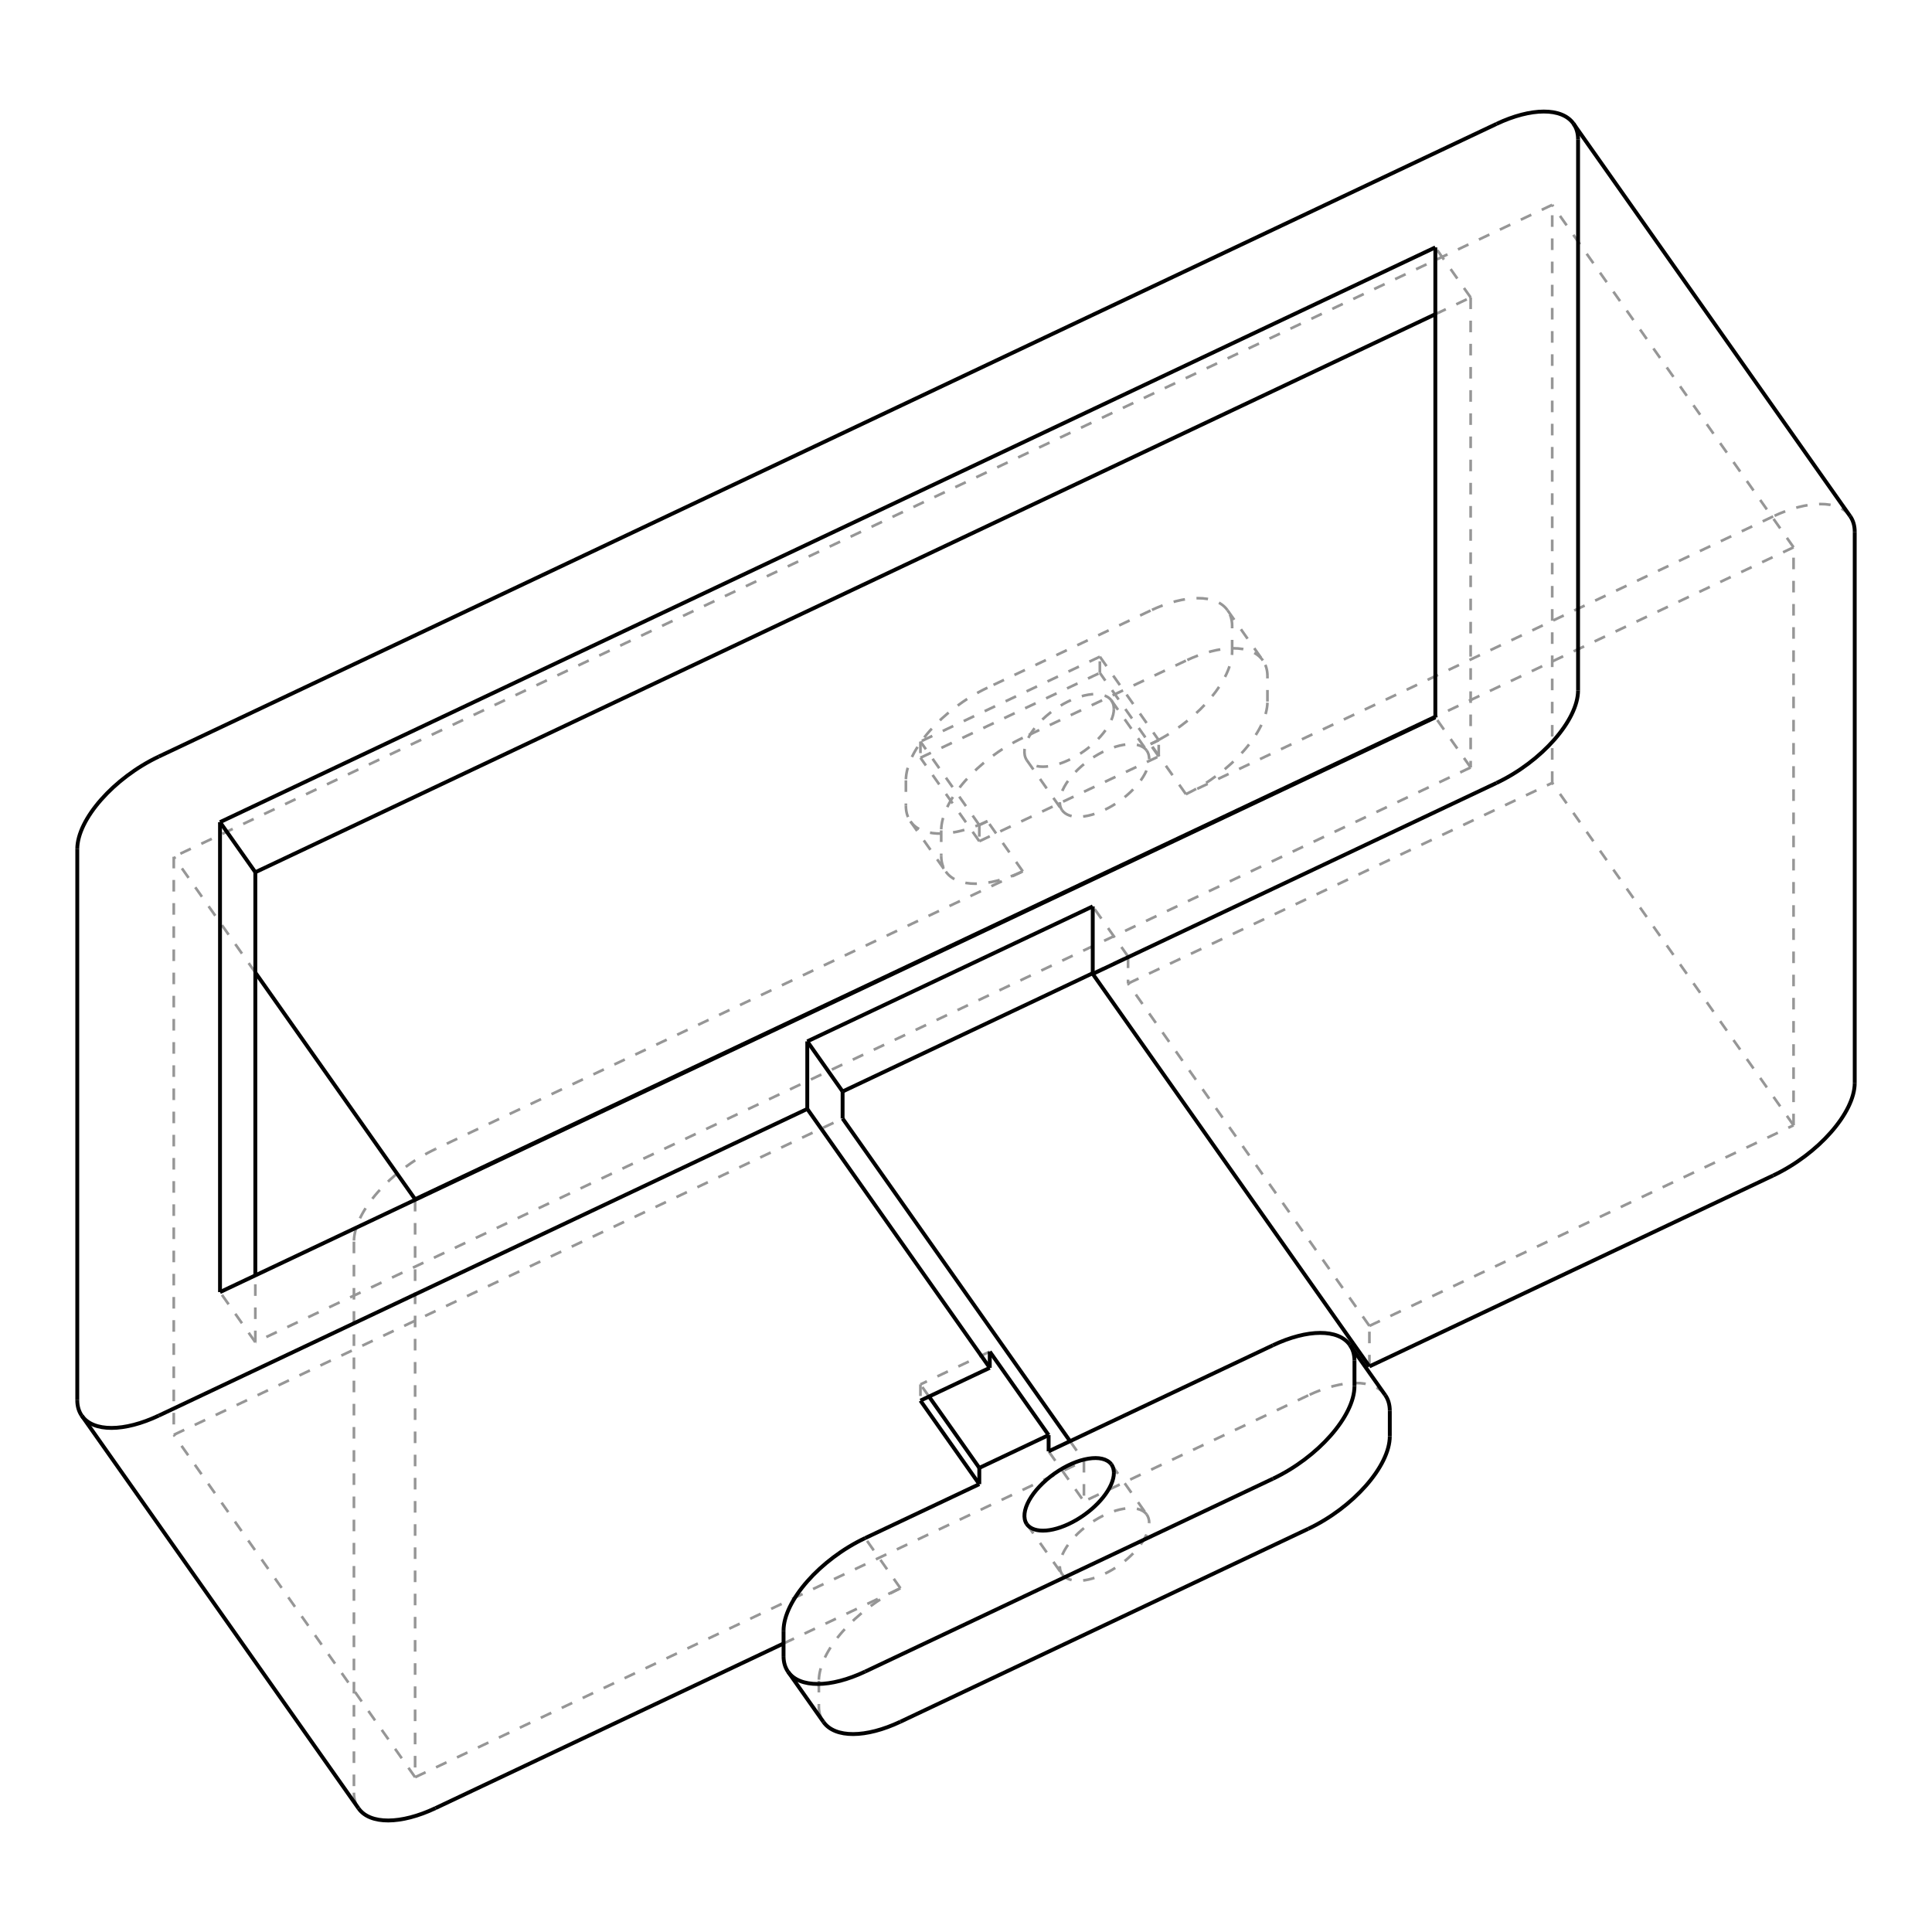
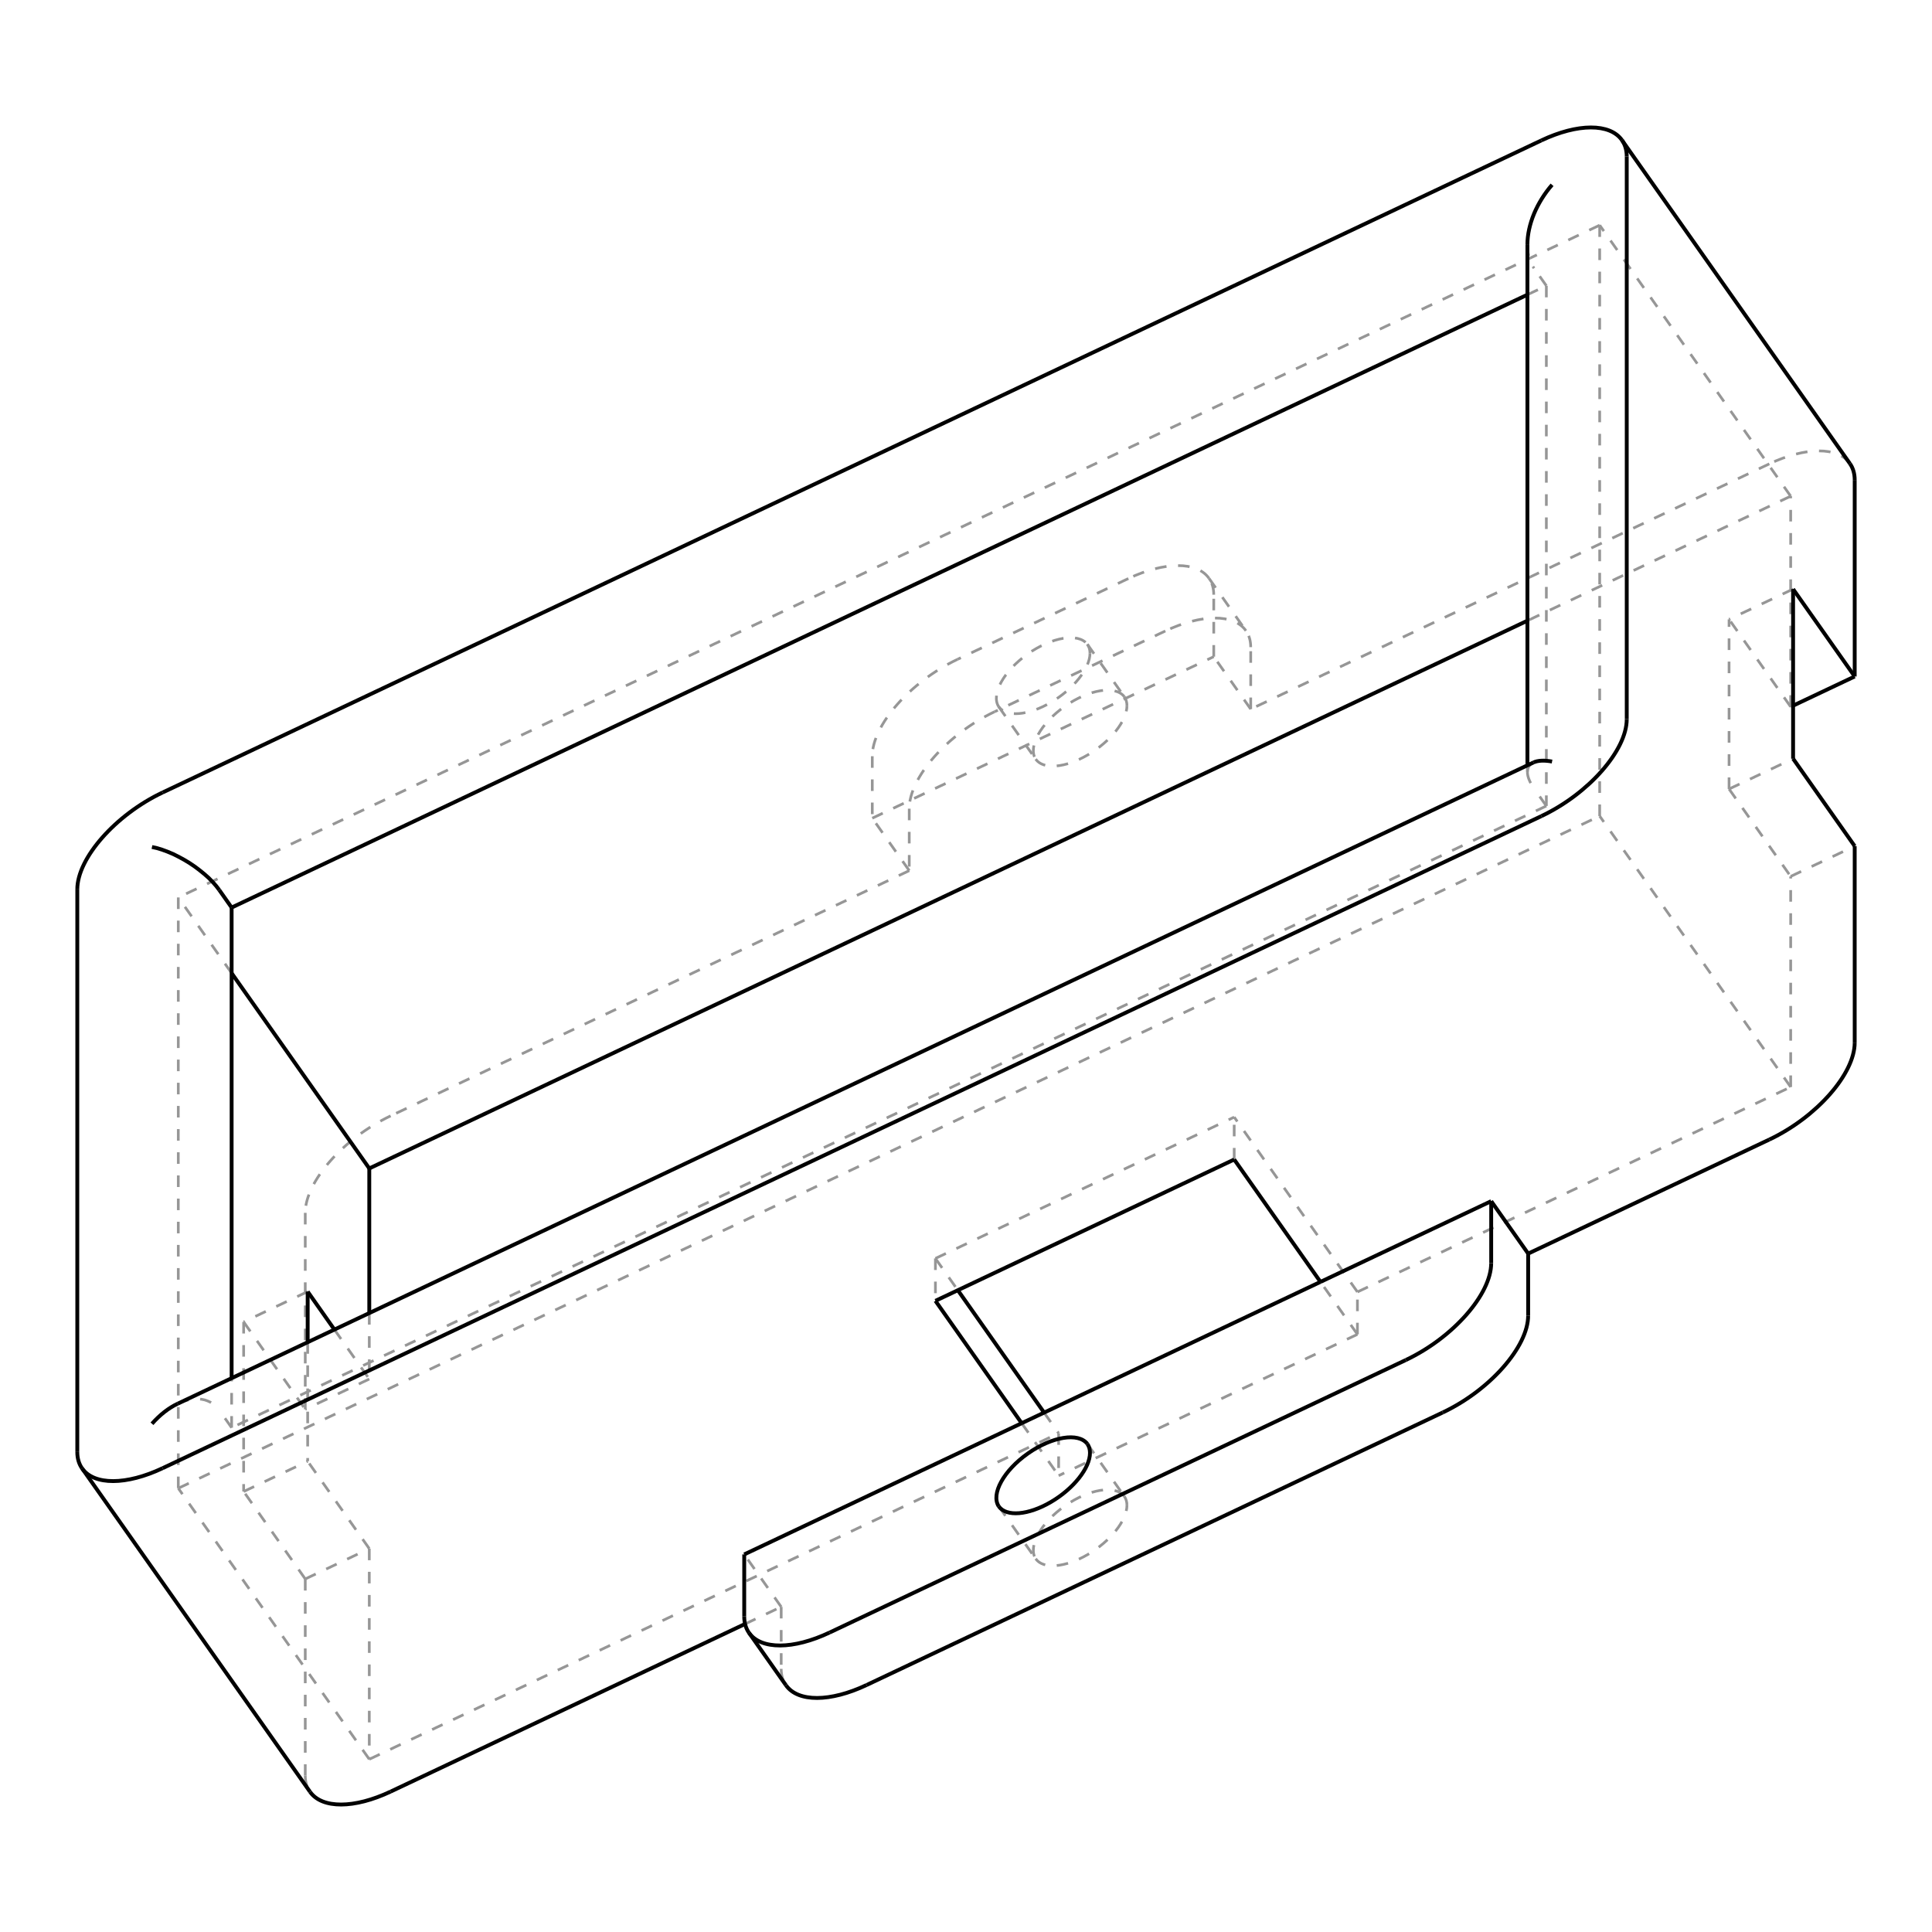
<svg xmlns="http://www.w3.org/2000/svg" width="500" height="500" viewBox="0 0 500 500">
-   <g transform="translate(285.800,300.793) scale(12.1871)">
-     <g fill="none" stroke="rgb(150, 150, 150)" stroke-dasharray="0.246,0.246" stroke-linecap="butt" stroke-linejoin="miter" stroke-width="0.057" transform="scale(1, -1)">
-       <path id="1" d=" M -6.812 -10.219 L -4.33 -9.046 " />
-       <path id="2" d=" M -4.33 -9.046 L -5.08 -7.981 " />
-       <path d="M-15.935 -13.387 A2 0.993 35.177 0 1 -15.838 -13.72" />
-       <path id="4" d=" M -15.935 -1.686 L -15.935 -13.387 " />
-       <path d="M-14.203 0.281 A2 0.993 35.177 0 1 -15.935 -1.686" />
-       <path d="M-4.33 -9.046 A2 0.993 35.177 0 1 -6.062 -11.012" />
-       <path id="7" d=" M -1.732 6.178 L -14.203 0.281 " />
-       <path id="8" d=" M -6.062 -11.012 L -6.062 -11.552 " />
-       <path d="M-3.464 6.506 A2 0.993 35.177 0 1 -3.367 6.173" />
-       <path d="M-3.367 6.173 A2 0.993 35.177 0 1 -1.732 6.178" />
-       <path d="M-6.062 -11.552 A2 0.993 35.177 0 1 -5.965 -11.885" />
-       <path id="12" d=" M -3.464 7.047 L -3.464 6.506 " />
-       <path d="M-1.732 9.013 A2 0.993 35.177 0 1 -3.464 7.047" />
-       <path id="14" d=" M 1.732 10.652 L -1.732 9.013 " />
-       <path d="M3.464 10.323 A2 0.993 35.177 0 1 3.367 10.656" />
-       <path d="M3.367 10.656 A2 0.993 35.177 0 1 1.732 10.652" />
-       <path d="M5.965 -4.945 A2 0.993 35.177 0 1 4.33 -4.95" />
-       <path id="18" d=" M 3.464 9.783 L 3.464 10.323 " />
-       <path id="19" d=" M 4.33 -4.95 L -0.433 -7.202 " />
-       <path d="M1.732 7.817 A2 0.993 35.177 0 1 3.464 9.783" />
-       <path id="21" d=" M -0.433 -6.342 L -0.433 -7.202 " />
-       <path id="22" d=" M 14.203 13.715 L 1.732 7.817 " />
-       <path id="23" d=" M -14.636 -13.059 L -0.433 -6.342 " />
-       <path d="M15.838 13.72 A2 0.993 35.177 0 1 14.203 13.715" />
-       <path id="25" d=" M -14.636 -0.798 L -14.636 -13.059 " />
-       <path id="26" d=" M 14.636 13.059 L 7.029 9.461 " />
-       <path id="27" d=" M 14.636 0.785 L 14.636 13.059 " />
-       <path id="28" d=" M 5.629 -3.475 L 14.636 0.785 " />
-       <path id="29" d=" M 5.629 -4.335 L 5.629 -3.475 " />
+   <g transform="translate(279.498,291.852) scale(12.7559)">
+     <g fill="none" stroke="rgb(150, 150, 150)" stroke-dasharray="0.235,0.235" stroke-linecap="butt" stroke-linejoin="miter" stroke-width="0.055" transform="scale(1, -1)">
+       <path d="M9.078, 17.923 C9.078, 17.73 9.124, 17.561 9.212, 17.437 " />
+       <path d="M9.201, 7.411 Q9.079, 7.352 9.078, 7.216 " />
+       <path d="M9.078, 7.216 Q9.079, 7.073 9.212, 6.883 " />
+       <path d="M-18.306, -5.599 C-18.135, -5.518 -17.966, -5.488 -17.819, -5.51  C-17.798, -5.515 -17.777, -5.519 -17.757, -5.523  C-17.717, -5.535 -17.679, -5.55 -17.643, -5.569  C-17.608, -5.589 -17.575, -5.612 -17.544, -5.639  C-17.514, -5.667 -17.487, -5.698 -17.462, -5.732 " />
+       <path id="5" d=" M -6.795 -10.068 L -6.062 -9.721 " />
+       <path id="6" d=" M -6.062 -9.721 L -6.812 -8.657 " />
+       <path d="M-15.718 -13.141 A2 0.993 35.177 0 1 -15.621 -13.474" />
+       <path id="8" d=" M -15.718 -1.727 L -15.718 -5.713 " />
+       <path id="9" d=" M -16.968 -3.94 L -15.718 -5.713 " />
+       <path id="10" d=" M -16.968 -3.94 L -16.968 -7.381 " />
+       <path id="11" d=" M -15.718 -9.155 L -16.968 -7.381 " />
+       <path id="12" d=" M -15.718 -9.155 L -15.718 -13.141 " />
+       <path d="M-13.986 0.24 A2 0.993 35.177 0 1 -15.718 -1.727" />
+       <path d="M15.621 13.474 A2 0.993 35.177 0 1 13.986 13.469" />
+       <path id="15" d=" M 13.986 13.469 L 3.464 8.493 " />
+       <path id="16" d=" M 3.464 8.493 L 2.714 9.557 " />
+       <path id="17" d=" M -4.214 6.28 L 2.714 9.557 " />
+       <path id="18" d=" M -3.464 5.216 L -4.214 6.28 " />
+       <path id="19" d=" M -3.464 5.216 L -13.986 0.24 " />
+       <path id="20" d=" M 9.462 17.082 L 9.212 17.437 " />
+       <path id="21" d=" M 9.462 17.082 L 9.462 6.528 " />
+       <path id="22" d=" M 9.462 6.528 L 9.212 6.883 " />
+       <path id="23" d=" M 9.078 16.901 L 9.462 17.082 " />
+       <path id="24" d=" M 9.462 6.528 L -17.212 -6.086 " />
+       <path id="25" d=" M -17.212 -6.086 L -17.462 -5.732 " />
+       <path id="26" d=" M -17.212 -6.086 L -17.212 -5.081 " />
+       <path id="27" d=" M -15.718 -9.155 L -14.419 -8.54 " />
+       <path id="28" d=" M -14.419 -8.54 L -14.419 -12.813 " />
+       <path id="29" d=" M -14.419 -12.813 L -0.433 -6.199 " />
+       <path id="30" d=" M -6.062 -9.721 L -6.062 -10.979 " />
+       <path id="31" d=" M -0.433 -6.199 L -0.433 -7.059 " />
+       <path d="M-6.062 -10.979 A2 0.993 35.177 0 1 -5.965 -11.312" />
+       <path id="33" d=" M 5.629 -4.192 L -0.433 -7.059 " />
+       <path id="34" d=" M 5.629 -4.192 L 5.629 -3.332 " />
+       <path id="35" d=" M 5.629 -3.332 L 14.419 0.826 " />
+       <path id="36" d=" M 14.419 0.826 L 14.419 5.099 " />
+       <path id="37" d=" M 14.419 5.099 L 15.718 5.713 " />
      <path d="M0.953 -7.661 A1.1 0.546 35.177 0 1 0.899 -7.478" />
      <path d="M0.899 -7.478 A1.1 0.546 35.177 0 1 -0.899 -8.745" />
      <path d="M-0.899 -8.745 A1.1 0.546 35.177 0 1 0.953 -7.661" />
+       <path id="41" d=" M -1.183 -5.995 L -0.433 -7.059 " />
+       <path id="42" d=" M -2.933 -2.652 L -2.933 -3.512 " />
+       <path id="43" d=" M -2.933 -2.652 L -2.478 -3.297 " />
+       <path id="44" d=" M -0.728 -5.78 L -0.433 -6.199 " />
+       <path id="45" d=" M -2.933 -2.652 L 3.129 0.215 " />
+       <path id="46" d=" M 3.129 -0.645 L 3.129 0.215 " />
+       <path id="47" d=" M 5.629 -3.332 L 3.129 0.215 " />
+       <path id="48" d=" M 5.629 -4.192 L 4.879 -3.128 " />
+       <path id="49" d=" M -14.419 -5.099 L -15.718 -5.713 " />
+       <path id="50" d=" M -14.419 -3.76 L -14.419 -5.099 " />
+       <path id="51" d=" M -3.464 6.473 L -3.464 5.216 " />
+       <path id="52" d=" M 14.419 12.813 L 9.078 10.287 " />
+       <path d="M-1.732 8.44 A2 0.993 35.177 0 1 -3.464 6.473" />
+       <path id="54" d=" M 14.419 8.54 L 14.419 12.813 " />
+       <path id="55" d=" M 1.732 10.078 L -1.732 8.44 " />
+       <path id="56" d=" M 14.468 8.563 L 14.419 8.54 " />
+       <path d="M3.464 9.75 A2 0.993 35.177 0 1 3.367 10.083" />
+       <path d="M3.367 10.083 A2 0.993 35.177 0 1 1.732 10.078" />
+       <path id="59" d=" M 3.464 8.493 L 3.464 9.75 " />
      <path d="M0.953 8.562 A1.1 0.546 35.177 0 1 0.899 8.745" />
      <path d="M0.899 8.745 A1.1 0.546 35.177 0 1 -0.899 7.478" />
      <path d="M-0.899 7.478 A1.1 0.546 35.177 0 1 0.953 8.562" />
-       <path id="36" d=" M -3.905 -4.717 L -3.905 -5.061 " />
-       <path id="37" d=" M -3.723 -4.975 L -3.905 -4.717 " />
-       <path id="38" d=" M -2.433 -4.021 L -3.905 -4.717 " />
-       <path id="39" d=" M -0.728 -5.923 L -0.433 -6.342 " />
-       <path id="40" d=" M -1.183 -6.138 L -0.433 -7.202 " />
-       <path id="41" d=" M 1.732 7.817 L 0.982 8.881 " />
-       <path id="42" d=" M 1.155 8.963 L 0.982 8.881 " />
-       <path id="43" d=" M -0.095 10.736 L 1.155 8.963 " />
-       <path id="44" d=" M -0.095 10.736 L -3.905 8.934 " />
-       <path id="45" d=" M -2.655 7.161 L -3.905 8.934 " />
-       <path id="46" d=" M -2.482 7.243 L -2.655 7.161 " />
-       <path id="47" d=" M -1.732 6.178 L -2.482 7.243 " />
-       <path d="M-4.214 7.571 A2 0.993 35.177 0 1 -4.117 7.238" />
-       <path d="M-4.117 7.238 A2 0.993 35.177 0 1 -2.655 7.166" />
-       <path d="M-2.655 7.166 A2 0.993 35.177 0 1 -2.482 7.243" />
-       <path id="51" d=" M -4.214 8.111 L -4.214 7.571 " />
-       <path d="M-2.482 10.077 A2 0.993 35.177 0 1 -4.214 8.111" />
-       <path id="53" d=" M 0.982 11.716 L -2.482 10.077 " />
-       <path d="M2.714 11.388 A2 0.993 35.177 0 1 2.617 11.721" />
-       <path d="M2.617 11.721 A2 0.993 35.177 0 1 0.982 11.716" />
-       <path id="56" d=" M 2.714 10.847 L 2.714 11.388 " />
-       <path d="M0.982 8.881 A2 0.993 35.177 0 1 1.155 8.969" />
-       <path d="M1.155 8.969 A2 0.993 35.177 0 1 2.714 10.847" />
-       <path id="59" d=" M -19.761 -5.788 L -5.558 0.929 " />
-       <path id="60" d=" M -14.636 -13.059 L -19.761 -5.788 " />
-       <path id="61" d=" M -18.029 4.029 L -19.761 6.487 " />
-       <path id="62" d=" M -19.761 6.487 L -19.761 -5.788 " />
-       <path id="63" d=" M 14.636 13.059 L 9.511 20.331 " />
-       <path id="64" d=" M 9.511 20.331 L -19.761 6.487 " />
-       <path id="65" d=" M 14.636 0.785 L 9.511 8.056 " />
-       <path id="66" d=" M 9.511 8.056 L 9.511 20.331 " />
-       <path id="67" d=" M 0.504 3.796 L 9.511 8.056 " />
-       <path id="68" d=" M 5.629 -3.475 L 0.504 3.796 " />
-       <path id="69" d=" M 0.504 4.37 L 0.504 3.796 " />
-       <path id="70" d=" M 0.504 4.37 L -0.246 5.434 " />
+       <path id="63" d=" M -15.669 -3.325 L -16.968 -3.94 " />
+       <path id="64" d=" M -15.127 -4.095 L -14.419 -5.099 " />
+       <path id="65" d=" M -15.669 -4.351 L -15.669 -6.767 " />
+       <path id="66" d=" M -16.968 -7.381 L -15.669 -6.767 " />
+       <path id="67" d=" M -14.419 -8.54 L -15.669 -6.767 " />
+       <path id="68" d=" M 13.169 6.872 L 14.468 7.487 " />
+       <path id="69" d=" M 13.169 6.872 L 14.419 5.099 " />
+       <path id="70" d=" M 13.169 6.872 L 13.169 10.314 " />
+       <path id="71" d=" M 14.468 10.928 L 13.169 10.314 " />
+       <path id="72" d=" M 14.419 8.54 L 13.169 10.314 " />
+       <path id="73" d=" M 2.714 9.557 L 2.714 10.814 " />
+       <path id="74" d=" M -4.214 7.537 L -4.214 6.28 " />
+       <path d="M-2.482 9.504 A2 0.993 35.177 0 1 -4.214 7.537" />
+       <path d="M2.714 10.814 A2 0.993 35.177 0 1 2.617 11.147" />
+       <path d="M2.617 11.147 A2 0.993 35.177 0 1 0.982 11.142" />
+       <path id="78" d=" M 0.982 11.142 L -2.482 9.504 " />
      <path d="M0.203 9.626 A1.1 0.546 -144.823 0 0 -1.649 8.542" />
      <path d="M-1.649 8.542 A1.1 0.546 -144.823 0 0 0.149 9.809" />
      <path d="M0.149 9.809 A1.1 0.546 -144.823 0 0 0.203 9.626" />
-       <path id="74" d=" M -0.246 4.015 L 0.504 4.37 " />
-       <path id="75" d=" M 7.779 18.364 L 7.779 8.384 " />
-       <path id="76" d=" M 7.029 18.009 L 7.779 18.364 " />
-       <path id="77" d=" M 7.779 8.384 L -18.029 -3.821 " />
-       <path id="78" d=" M -18.029 -3.821 L -18.029 -2.403 " />
-       <path id="79" d=" M 7.779 18.364 L 7.029 19.428 " />
-       <path id="80" d=" M 7.779 8.384 L 7.029 9.448 " />
-       <path id="81" d=" M -18.029 -3.821 L -18.779 -2.757 " />
-       <path id="82" d=" M 1.155 8.619 L 1.155 8.963 " />
-       <path id="83" d=" M -0.095 10.392 L -0.095 10.736 " />
-       <path id="84" d=" M 1.155 8.619 L -0.095 10.392 " />
-       <path id="85" d=" M -3.905 8.934 L -3.905 8.59 " />
-       <path id="86" d=" M -3.905 8.59 L -0.095 10.392 " />
-       <path id="87" d=" M -2.655 7.161 L -2.655 6.817 " />
-       <path id="88" d=" M -2.655 6.817 L -3.905 8.59 " />
-       <path id="89" d=" M -2.655 6.817 L 1.155 8.619 " />
+       <path id="82" d=" M -18.294 -7.315 L 10.544 6.323 " />
+       <path id="83" d=" M -18.294 4.672 L -18.294 -7.315 " />
+       <path id="84" d=" M 10.544 6.323 L 10.544 18.311 " />
+       <path id="85" d=" M 10.544 18.311 L -18.294 4.672 " />
+       <path id="86" d=" M -14.419 -12.813 L -18.294 -7.315 " />
+       <path id="87" d=" M -17.212 3.136 L -18.294 4.672 " />
+       <path id="88" d=" M 14.419 0.826 L 10.544 6.323 " />
+       <path id="89" d=" M 14.419 12.813 L 10.544 18.311 " />
    </g>
-     <g fill="none" stroke="rgb(150, 150, 150)" stroke-dasharray="0.246,0.246" stroke-linecap="butt" stroke-linejoin="miter" stroke-width="0.057" transform="scale(1, -1)">
-       <path id="1" d=" M -4.117 7.238 L -3.367 6.173 " />
-       <path id="2" d=" M 2.617 11.721 L 3.367 10.656 " />
-       <path id="3" d=" M -1.649 -7.681 L -0.899 -8.745 " />
-       <path id="4" d=" M 0.149 -6.414 L 0.899 -7.478 " />
+     <g fill="none" stroke="rgb(150, 150, 150)" stroke-dasharray="0.235,0.235" stroke-linecap="butt" stroke-linejoin="miter" stroke-width="0.055" transform="scale(1, -1)">
+       <path id="1" d=" M 9.078 7.352 L 9.078 7.216 " />
+       <path id="2" d=" M -1.649 -7.681 L -0.899 -8.745 " />
+       <path id="3" d=" M 0.149 -6.414 L 0.899 -7.478 " />
+       <path id="4" d=" M 2.617 11.147 L 3.367 10.083 " />
      <path id="5" d=" M -1.649 8.542 L -0.899 7.478 " />
      <path id="6" d=" M 0.149 9.809 L 0.899 8.745 " />
    </g>
-     <g fill="none" stroke="rgb(0, 0, 0)" stroke-linecap="butt" stroke-linejoin="miter" stroke-width="0.082" transform="scale(1, -1)">
-       <path id="1" d=" M -21.713 -5.384 L -15.838 -13.72 " />
-       <path id="2" d=" M -6.715 -10.821 L -5.965 -11.885 " />
-       <path id="3" d=" M 5.215 -3.881 L 5.965 -4.945 " />
-       <path id="4" d=" M 9.963 22.055 L 15.838 13.72 " />
+     <g fill="none" stroke="rgb(0, 0, 0)" stroke-linecap="butt" stroke-linejoin="miter" stroke-width="0.078" transform="scale(1, -1)">
+       <path id="1" d=" M 9.078 17.923 L 9.078 7.352 " />
+       <path id="2" d=" M 9.201 7.411 L -18.306 -5.599 " />
+       <path id="3" d=" M -20.246 -6.912 L -15.621 -13.474 " />
+       <path id="4" d=" M 10.996 20.036 L 15.621 13.474 " />
+       <path id="5" d=" M -6.715 -10.248 L -5.965 -11.312 " />
    </g>
-     <g fill="none" stroke="rgb(0, 0, 0)" stroke-linecap="butt" stroke-linejoin="miter" stroke-width="0.082" transform="scale(1, -1)">
-       <path id="1" d=" M -14.203 -13.715 L -6.812 -10.219 " />
-       <path id="2" d=" M -2.655 -6.835 L -5.08 -7.981 " />
-       <path id="3" d=" M -3.905 -5.061 L -2.655 -6.835 " />
-       <path id="4" d=" M -3.905 -5.061 L -2.433 -4.365 " />
-       <path id="5" d=" M -6.308 1.133 L -2.433 -4.365 " />
-       <path id="6" d=" M -20.078 -5.379 L -6.308 1.133 " />
-       <path d="M-15.838 -13.72 A2 0.993 35.177 0 1 -14.203 -13.715" />
-       <path d="M-5.965 -11.885 A2 0.993 35.177 0 1 -4.33 -11.88" />
-       <path id="9" d=" M -4.33 -11.88 L 4.33 -7.784 " />
-       <path d="M4.33 -7.784 A2 0.993 35.177 0 1 6.062 -5.818" />
-       <path id="11" d=" M 6.062 -5.818 L 6.062 -5.278 " />
-       <path d="M6.062 -5.278 A2 0.993 35.177 0 1 5.965 -4.945" />
-       <path d="M15.935 13.387 A2 0.993 35.177 0 1 15.838 13.72" />
-       <path id="14" d=" M -14.636 -0.785 L -14.636 -0.798 " />
-       <path id="15" d=" M 15.935 1.686 L 15.935 13.387 " />
-       <path id="16" d=" M 7.029 9.461 L -14.636 -0.785 " />
-       <path d="M14.203 -0.281 A2 0.993 35.177 0 1 15.935 1.686" />
-       <path id="18" d=" M 5.629 -4.335 L 14.203 -0.281 " />
-       <path d="M-5.08 -7.981 A2 0.993 35.177 0 1 -6.812 -9.948" />
-       <path id="20" d=" M -2.655 -6.49 L -2.655 -6.835 " />
-       <path id="21" d=" M -2.655 -6.49 L -3.723 -4.975 " />
-       <path id="22" d=" M -2.433 -4.021 L -2.433 -4.365 " />
-       <path id="23" d=" M -5.558 0.929 L -0.728 -5.923 " />
-       <path id="24" d=" M -1.183 -5.794 L -1.183 -6.138 " />
-       <path id="25" d=" M -2.433 -4.021 L -1.183 -5.794 " />
-       <path id="26" d=" M -6.308 1.133 L -6.308 2.567 " />
-       <path id="27" d=" M -5.558 1.503 L -6.308 2.567 " />
-       <path id="28" d=" M -5.558 0.929 L -5.558 1.503 " />
-       <path d="M-21.81 -5.051 A2 0.993 35.177 0 1 -21.713 -5.384" />
-       <path d="M-21.713 -5.384 A2 0.993 35.177 0 1 -20.078 -5.379" />
-       <path id="31" d=" M -21.81 6.65 L -21.81 -5.051 " />
-       <path d="M-20.078 8.616 A2 0.993 35.177 0 1 -21.81 6.65" />
-       <path id="33" d=" M 8.328 22.05 L -20.078 8.616 " />
-       <path d="M10.06 21.722 A2 0.993 35.177 0 1 9.963 22.055" />
-       <path d="M9.963 22.055 A2 0.993 35.177 0 1 8.328 22.05" />
-       <path id="36" d=" M 10.06 10.021 L 10.06 21.722 " />
-       <path d="M8.328 8.055 A2 0.993 35.177 0 1 10.06 10.021" />
-       <path id="38" d=" M -0.246 4 L 8.328 8.055 " />
-       <path id="39" d=" M -0.246 5.434 L -0.246 4 " />
-       <path id="40" d=" M -6.308 2.567 L -0.246 5.434 " />
-       <path id="41" d=" M 7.029 19.428 L 7.029 9.448 " />
-       <path id="42" d=" M -18.779 7.223 L 7.029 19.428 " />
-       <path id="43" d=" M 7.029 9.448 L -18.779 -2.757 " />
-       <path id="44" d=" M -18.779 -2.757 L -18.779 7.223 " />
-       <path id="45" d=" M -6.812 -9.948 L -6.812 -10.488 " />
-       <path d="M-6.812 -10.488 A2 0.993 35.177 0 1 -6.715 -10.821" />
-       <path d="M-6.715 -10.821 A2 0.993 35.177 0 1 -5.08 -10.816" />
-       <path id="48" d=" M -5.08 -10.816 L 3.58 -6.72 " />
-       <path d="M3.58 -6.72 A2 0.993 35.177 0 1 5.312 -4.754" />
-       <path id="50" d=" M 5.312 -4.754 L 5.312 -4.214 " />
-       <path d="M5.312 -4.214 A2 0.993 35.177 0 1 5.215 -3.881" />
-       <path d="M5.215 -3.881 A2 0.993 35.177 0 1 3.58 -3.886" />
-       <path id="53" d=" M 3.58 -3.886 L -1.183 -6.138 " />
-       <path id="54" d=" M -14.636 -0.785 L -18.029 4.029 " />
-       <path id="55" d=" M 5.629 -4.335 L -0.246 4 " />
+     <g fill="none" stroke="rgb(0, 0, 0)" stroke-linecap="butt" stroke-linejoin="miter" stroke-width="0.078" transform="scale(1, -1)">
+       <path id="1" d=" M -18.611 -6.907 L 9.361 6.322 " />
+       <path d="M-20.343 -6.579 A2 0.993 35.177 0 1 -20.246 -6.912" />
+       <path d="M-20.246 -6.912 A2 0.993 35.177 0 1 -18.611 -6.907" />
+       <path d="M9.361 6.322 A2 0.993 35.177 0 1 11.093 8.289" />
+       <path id="5" d=" M -20.343 4.835 L -20.343 -6.579 " />
+       <path id="6" d=" M 11.093 8.289 L 11.093 19.703 " />
+       <path d="M-18.611 6.802 A2 0.993 35.177 0 1 -20.343 4.835" />
+       <path d="M11.093 19.703 A2 0.993 35.177 0 1 10.996 20.036" />
+       <path d="M10.996 20.036 A2 0.993 35.177 0 1 9.361 20.031" />
+       <path id="10" d=" M 9.361 20.031 L -18.611 6.802 " />
+       <path d="M9.578, 19.13 C9.427, 18.957 9.3, 18.753 9.212, 18.543  C9.125, 18.332 9.078, 18.117 9.078, 17.923 " />
+       <path d="M9.578, 7.429 C9.42, 7.458 9.289, 7.452 9.201, 7.411 " />
+       <path d="M-18.828, 5.695 Q-18.778, 5.684 -18.728, 5.673  Q-18.675, 5.657 -18.623, 5.641  Q-18.568, 5.621 -18.514, 5.601  Q-18.458, 5.578 -18.402, 5.554  Q-18.29, 5.501 -18.179, 5.438  Q-18.124, 5.405 -18.069, 5.372  Q-18.016, 5.336 -17.962, 5.3  Q-17.859, 5.225 -17.765, 5.146  Q-17.72, 5.106 -17.675, 5.066  Q-17.635, 5.025 -17.595, 4.984  Q-17.559, 4.943 -17.523, 4.902  Q-17.492, 4.862 -17.462, 4.822 " />
+       <path d="M-18.828, -6.006 C-18.67, -5.827 -18.488, -5.684 -18.306, -5.599 " />
+       <path id="15" d=" M -13.986 -13.469 L -6.795 -10.068 " />
+       <path id="16" d=" M -1.183 -5.995 L -6.812 -8.657 " />
+       <path id="17" d=" M -2.933 -3.512 L -1.183 -5.995 " />
+       <path id="18" d=" M -2.933 -3.512 L 3.129 -0.645 " />
+       <path id="19" d=" M 4.879 -3.128 L 3.129 -0.645 " />
+       <path id="20" d=" M 8.343 -1.49 L 4.879 -3.128 " />
+       <path id="21" d=" M 9.093 -2.554 L 8.343 -1.49 " />
+       <path id="22" d=" M 9.093 -2.554 L 13.986 -0.24 " />
+       <path d="M-15.621 -13.474 A2 0.993 35.177 0 1 -13.986 -13.469" />
+       <path d="M13.986 -0.24 A2 0.993 35.177 0 1 15.718 1.727" />
+       <path id="25" d=" M 15.718 1.727 L 15.718 5.713 " />
+       <path id="26" d=" M 14.468 7.487 L 15.718 5.713 " />
+       <path id="27" d=" M 14.468 7.487 L 14.468 10.928 " />
+       <path id="28" d=" M 15.718 9.155 L 14.468 10.928 " />
+       <path id="29" d=" M 15.718 9.155 L 15.718 13.141 " />
+       <path d="M15.718 13.141 A2 0.993 35.177 0 1 15.621 13.474" />
+       <path id="31" d=" M -17.212 4.467 L -17.462 4.822 " />
+       <path id="32" d=" M -17.212 4.467 L 9.078 16.901 " />
+       <path id="33" d=" M -17.212 -5.081 L -17.212 4.467 " />
+       <path d="M-5.965 -11.312 A2 0.993 35.177 0 1 -4.33 -11.307" />
+       <path id="35" d=" M -4.33 -11.307 L 7.361 -5.777 " />
+       <path d="M7.361 -5.777 A2 0.993 35.177 0 1 9.093 -3.811" />
+       <path id="37" d=" M 9.093 -3.811 L 9.093 -2.554 " />
+       <path id="38" d=" M -6.812 -8.657 L -6.812 -9.915 " />
+       <path id="39" d=" M 8.343 -2.747 L 8.343 -1.49 " />
+       <path id="40" d=" M 4.879 -3.128 L -1.183 -5.995 " />
+       <path d="M6.611 -4.713 A2 0.993 35.177 0 1 8.343 -2.747" />
+       <path id="42" d=" M -5.08 -10.242 L 6.611 -4.713 " />
+       <path d="M-6.812 -9.915 A2 0.993 35.177 0 1 -6.715 -10.248" />
+       <path d="M-6.715 -10.248 A2 0.993 35.177 0 1 -5.08 -10.242" />
      <path d="M0.203 -6.597 A1.1 0.546 -144.823 0 0 -1.649 -7.681" />
      <path d="M-1.649 -7.681 A1.1 0.546 -144.823 0 0 0.149 -6.414" />
      <path d="M0.149 -6.414 A1.1 0.546 -144.823 0 0 0.203 -6.597" />
-       <path id="59" d=" M -1.183 -5.794 L -2.655 -6.49 " />
-       <path id="60" d=" M -5.558 1.503 L -0.246 4.015 " />
-       <path id="61" d=" M -18.029 6.159 L 7.029 18.009 " />
-       <path id="62" d=" M -18.029 -2.403 L -18.029 6.159 " />
-       <path id="63" d=" M -18.029 6.159 L -18.779 7.223 " />
+       <path id="48" d=" M -2.478 -3.297 L -0.728 -5.78 " />
+       <path id="49" d=" M -14.419 -0.826 L -14.419 -3.76 " />
+       <path id="50" d=" M 9.078 10.287 L -14.419 -0.826 " />
+       <path id="51" d=" M 15.718 9.155 L 14.468 8.563 " />
+       <path id="52" d=" M -15.669 -3.325 L -15.127 -4.095 " />
+       <path id="53" d=" M -15.669 -3.325 L -15.669 -4.351 " />
+       <path id="54" d=" M -14.419 -0.826 L -17.212 3.136 " />
    </g>
  </g>
</svg>
